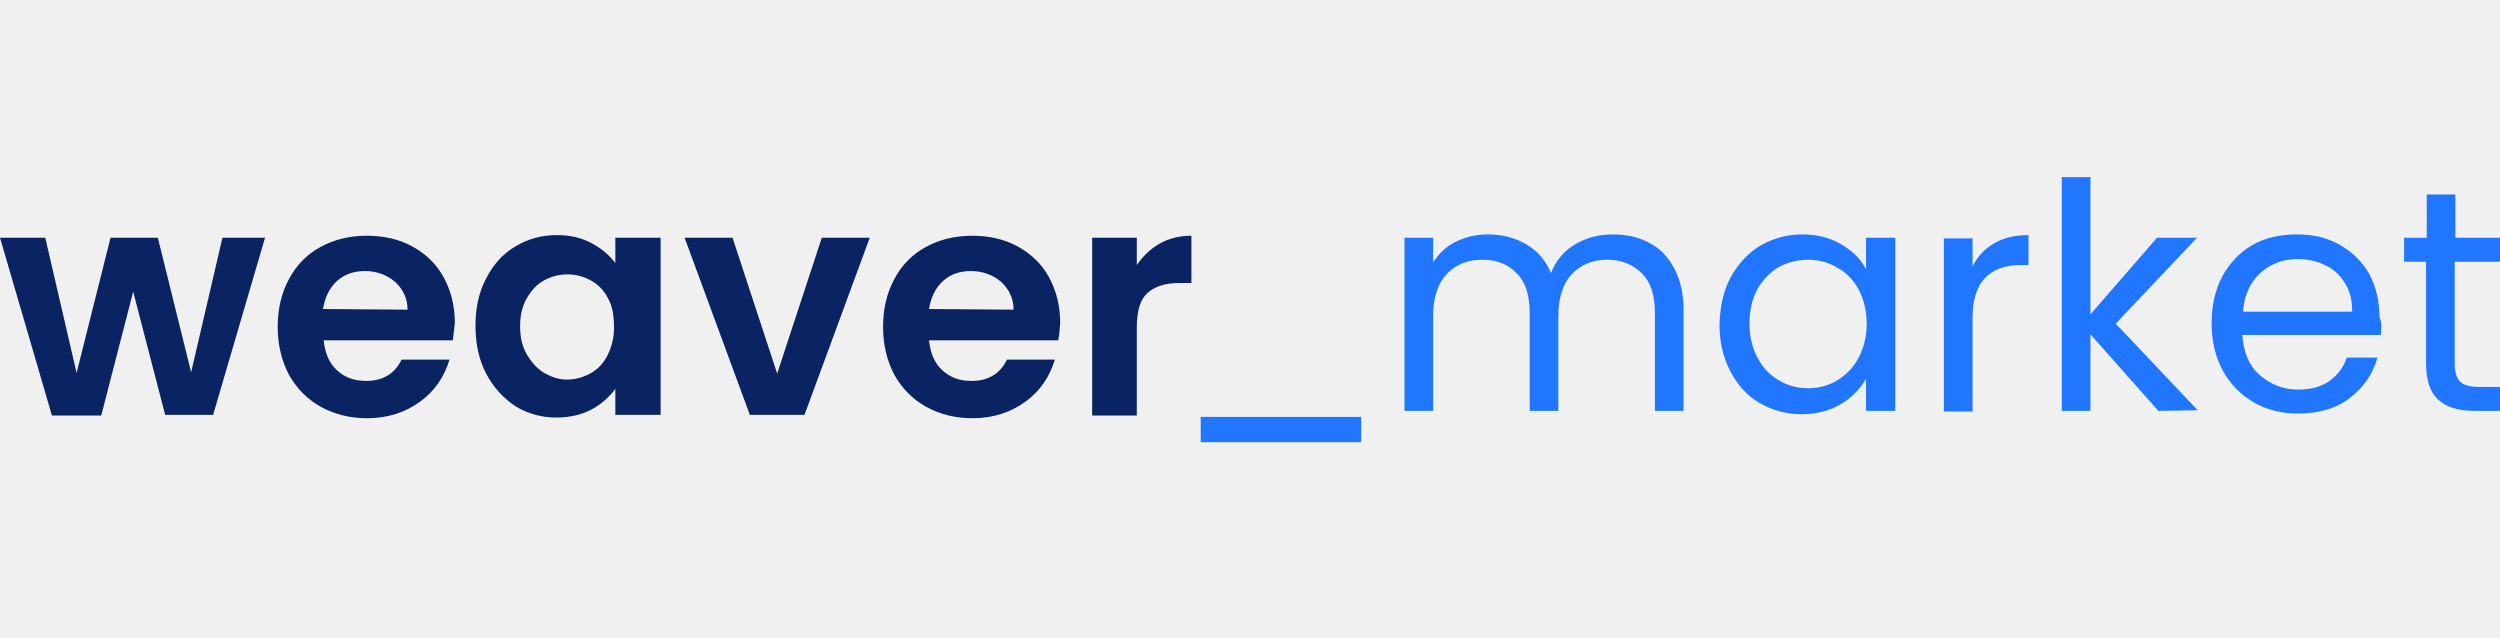
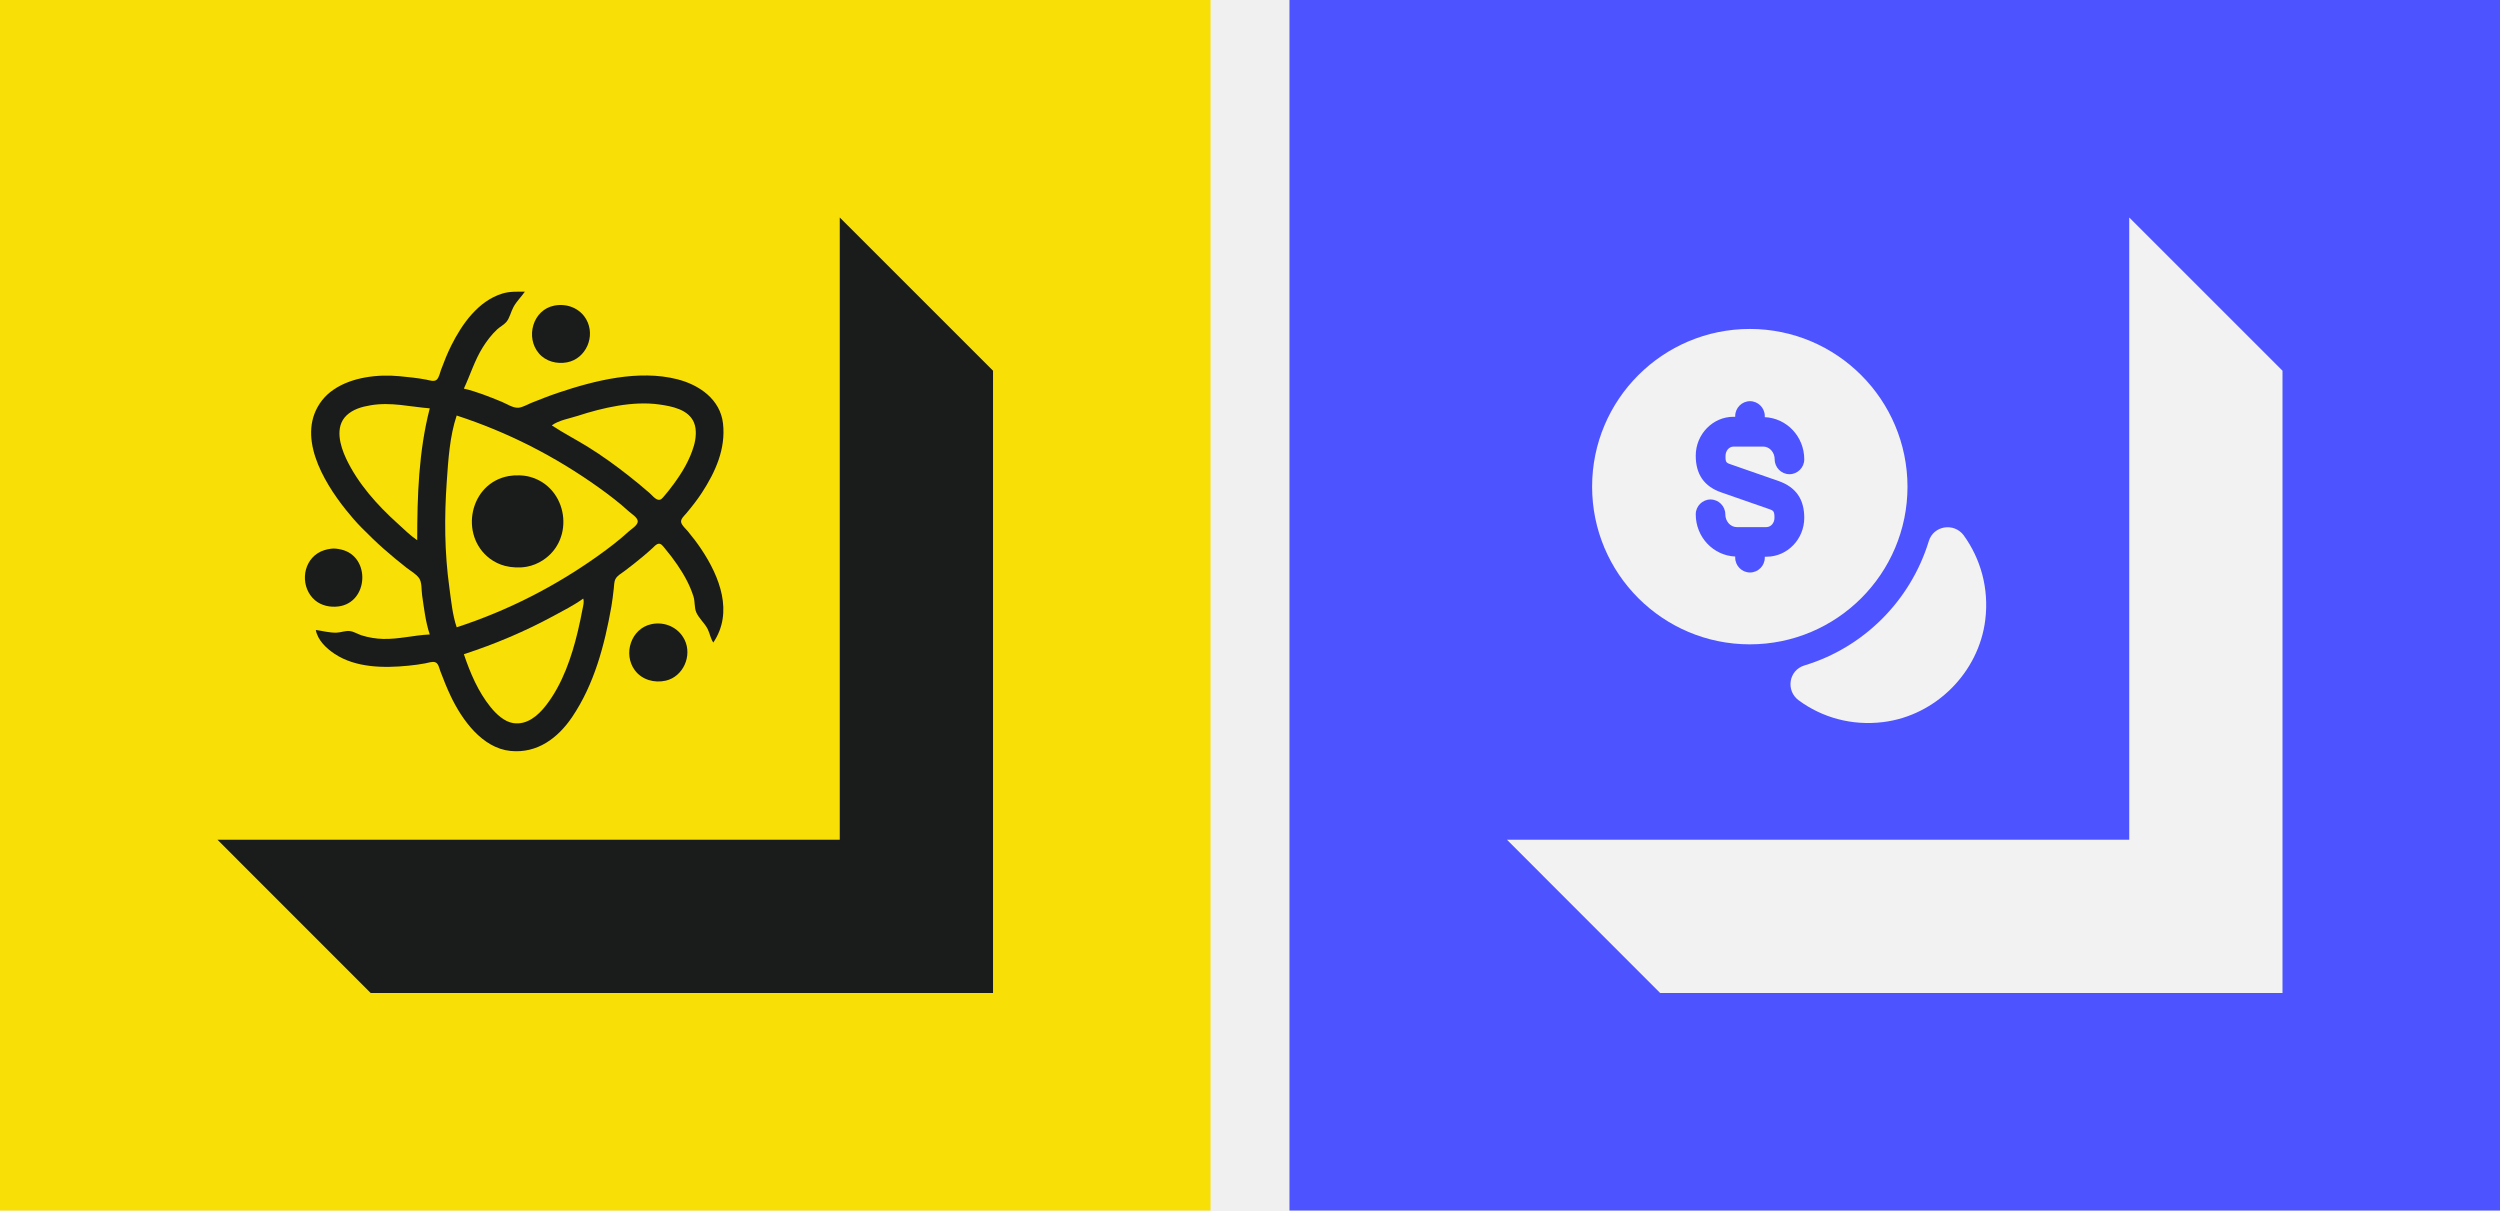
- <svg xmlns="http://www.w3.org/2000/svg" version="1.1" id="Layer_1" x="0px" y="0px" viewBox="0 0 375.4 95.8" style="enable-background:new 0 0 375.4 95.8;" xml:space="preserve">
-   <style type="text/css">
- 	.st0{fill:#0A2463;}
- 	.st1{fill:#2176FF;}
- </style>
-   <g>
-     <g>
-       <path class="st0" d="M39.8,35.7L32,62.3h-7.2L20,43.8l-4.8,18.6H7.8L0,35.7h6.8L11.5,56l5.1-20.3h7.1l5,20.2l4.7-20.2H39.8z" />
-       <path class="st0" d="M68,51.1H48.6c0.2,1.9,0.8,3.4,2,4.5c1.2,1.1,2.6,1.6,4.4,1.6c2.5,0,4.3-1.1,5.3-3.2h7.2    c-0.8,2.6-2.2,4.7-4.4,6.3c-2.2,1.6-4.8,2.5-8,2.5c-2.6,0-4.9-0.6-6.9-1.7c-2-1.1-3.6-2.7-4.8-4.8c-1.1-2.1-1.7-4.5-1.7-7.2    c0-2.8,0.6-5.2,1.7-7.2c1.1-2.1,2.7-3.7,4.7-4.8c2-1.1,4.3-1.7,7-1.7c2.5,0,4.8,0.5,6.8,1.6c2,1.1,3.6,2.6,4.7,4.6    s1.7,4.3,1.7,6.9C68.2,49.4,68.1,50.3,68,51.1z M61.2,46.5c0-1.7-0.7-3.1-1.9-4.2c-1.2-1-2.7-1.6-4.5-1.6c-1.7,0-3.1,0.5-4.2,1.5    c-1.1,1-1.8,2.4-2.1,4.2L61.2,46.5L61.2,46.5z" />
-       <path class="st0" d="M73,41.8c1.1-2.1,2.5-3.7,4.4-4.8c1.8-1.1,3.9-1.7,6.2-1.7c2,0,3.7,0.4,5.2,1.2s2.7,1.8,3.6,3v-3.8h6.8v26.6    h-6.8v-3.9c-0.9,1.2-2.1,2.3-3.6,3.1s-3.3,1.2-5.3,1.2c-2.2,0-4.3-0.6-6.1-1.7c-1.8-1.2-3.3-2.8-4.4-4.9c-1.1-2.1-1.6-4.5-1.6-7.2    C71.4,46.2,71.9,43.9,73,41.8z M91.3,44.8c-0.6-1.2-1.5-2.1-2.6-2.7c-1.1-0.6-2.3-0.9-3.5-0.9s-2.4,0.3-3.5,0.9s-1.9,1.5-2.6,2.7    s-1,2.6-1,4.2c0,1.6,0.3,3,1,4.2s1.5,2.1,2.6,2.8c1.1,0.6,2.2,1,3.4,1c1.2,0,2.4-0.3,3.5-0.9c1.1-0.6,2-1.5,2.6-2.7s1-2.6,1-4.2    S92,46,91.3,44.8z" />
-       <path class="st0" d="M116.7,56.1l6.7-20.4h7.2l-9.8,26.6h-8.2l-9.8-26.6h7.2L116.7,56.1z" />
-       <path class="st0" d="M158.9,51.1h-19.4c0.2,1.9,0.8,3.4,2,4.5c1.2,1.1,2.6,1.6,4.4,1.6c2.5,0,4.3-1.1,5.3-3.2h7.2    c-0.8,2.6-2.2,4.7-4.4,6.3c-2.2,1.6-4.8,2.5-8,2.5c-2.6,0-4.9-0.6-6.9-1.7c-2-1.1-3.6-2.7-4.8-4.8c-1.1-2.1-1.7-4.5-1.7-7.2    c0-2.8,0.6-5.2,1.7-7.2c1.1-2.1,2.7-3.7,4.7-4.8c2-1.1,4.3-1.7,7-1.7c2.5,0,4.8,0.5,6.8,1.6c2,1.1,3.6,2.6,4.7,4.6    c1.1,2,1.7,4.3,1.7,6.9C159.1,49.4,159.1,50.3,158.9,51.1z M152.2,46.5c0-1.7-0.7-3.1-1.9-4.2c-1.2-1-2.7-1.6-4.5-1.6    c-1.7,0-3.1,0.5-4.2,1.5c-1.1,1-1.8,2.4-2.1,4.2L152.2,46.5L152.2,46.5z" />
-       <path class="st0" d="M174.1,36.6c1.4-0.8,3-1.2,4.8-1.2v7.1h-1.8c-2.1,0-3.7,0.5-4.8,1.5s-1.6,2.7-1.6,5.2v13.2H164V35.7h6.7v4.1    C171.6,38.5,172.7,37.4,174.1,36.6z" />
-     </g>
-     <path class="st1" d="M204.4,62.6v3.8h-24.1v-3.8H204.4z" />
-     <g>
-       <path class="st1" d="M247.7,36.5c1.6,0.8,2.8,2.1,3.7,3.8c0.9,1.7,1.4,3.7,1.4,6.1v15.3h-4.3V47c0-2.6-0.6-4.6-1.9-5.9    s-3-2.1-5.2-2.1s-4,0.7-5.4,2.2c-1.3,1.4-2,3.5-2,6.2v14.3h-4.3V47c0-2.6-0.6-4.6-1.9-5.9c-1.3-1.4-3-2.1-5.2-2.1s-4,0.7-5.4,2.2    c-1.3,1.4-2,3.5-2,6.2v14.3h-4.3v-26h4.3v3.7c0.9-1.4,2-2.4,3.4-3.1s3-1.1,4.8-1.1c2.2,0,4.1,0.5,5.8,1.5s2.9,2.4,3.7,4.3    c0.7-1.8,1.9-3.3,3.6-4.3c1.7-1,3.5-1.5,5.6-1.5C244.3,35.2,246.1,35.6,247.7,36.5z" />
-       <path class="st1" d="M259.9,41.6c1.1-2,2.6-3.6,4.4-4.7c1.9-1.1,4-1.7,6.3-1.7s4.2,0.5,5.9,1.5c1.7,1,2.9,2.2,3.7,3.7v-4.7h4.4v26    h-4.4v-4.8c-0.9,1.5-2.1,2.8-3.8,3.8c-1.7,1-3.7,1.5-5.9,1.5c-2.3,0-4.4-0.6-6.3-1.7c-1.9-1.1-3.3-2.7-4.4-4.8    c-1.1-2.1-1.6-4.4-1.6-7C258.3,45.9,258.8,43.6,259.9,41.6z M279.1,43.5c-0.8-1.5-1.9-2.6-3.2-3.3c-1.3-0.8-2.8-1.2-4.4-1.2    s-3.1,0.4-4.4,1.1c-1.3,0.8-2.4,1.9-3.2,3.3c-0.8,1.5-1.2,3.2-1.2,5.1c0,2,0.4,3.7,1.2,5.2c0.8,1.5,1.8,2.6,3.2,3.4    c1.3,0.8,2.8,1.2,4.4,1.2s3.1-0.4,4.4-1.2c1.3-0.8,2.4-1.9,3.2-3.4c0.8-1.5,1.2-3.2,1.2-5.1C280.3,46.7,279.9,45,279.1,43.5z" />
-       <path class="st1" d="M299.5,36.5c1.4-0.8,3.1-1.2,5.1-1.2v4.5h-1.1c-4.8,0-7.3,2.6-7.3,7.9v14.1h-4.3v-26h4.3V40    C297,38.4,298.1,37.3,299.5,36.5z" />
-       <path class="st1" d="M324.1,61.7l-10.2-11.5v11.5h-4.3V26.6h4.3v20.6l10-11.5h6l-12.2,12.9l12.3,13L324.1,61.7L324.1,61.7z" />
-       <path class="st1" d="M357.5,50.3h-20.8c0.2,2.6,1,4.6,2.6,6c1.6,1.4,3.5,2.2,5.8,2.2c1.9,0,3.4-0.4,4.7-1.3c1.2-0.9,2.1-2,2.6-3.5    h4.6c-0.7,2.5-2.1,4.5-4.2,6.1s-4.7,2.3-7.8,2.3c-2.5,0-4.7-0.6-6.6-1.7c-1.9-1.1-3.5-2.7-4.6-4.7s-1.7-4.4-1.7-7.1s0.5-5,1.6-7.1    c1.1-2,2.6-3.6,4.5-4.7c1.9-1.1,4.2-1.6,6.7-1.6s4.6,0.5,6.5,1.6c1.9,1.1,3.4,2.6,4.4,4.4c1,1.9,1.5,4,1.5,6.4    C357.7,48.5,357.6,49.4,357.5,50.3z M352.1,42.5c-0.7-1.2-1.7-2.1-3-2.7c-1.2-0.6-2.6-0.9-4.1-0.9c-2.2,0-4,0.7-5.6,2.1    c-1.5,1.4-2.4,3.3-2.6,5.8h16.4C353.2,45.1,352.9,43.7,352.1,42.5z" />
-       <path class="st1" d="M368.6,39.3v15.3c0,1.3,0.3,2.2,0.8,2.7s1.5,0.8,2.8,0.8h3.2v3.6h-3.9c-2.4,0-4.2-0.6-5.4-1.7    c-1.2-1.1-1.8-2.9-1.8-5.5V39.3H361v-3.6h3.4v-6.5h4.3v6.5h6.8v3.6C375.5,39.3,368.6,39.3,368.6,39.3z" />
-     </g>
+ <svg xmlns="http://www.w3.org/2000/svg" width="95" height="46" viewBox="0 0 95 46" fill="none">
+   <rect x="49" width="46" height="46" fill="#4D54FF" />
+   <path d="M80.911 8.265H57.265V31.911H80.911V8.265Z" fill="#4D54FF" />
+   <path d="M80.911 8.265V31.911H57.265L63.087 37.735H86.735V14.087L80.911 8.265Z" fill="#F2F2F2" />
+   <rect width="46" height="46" fill="#F8DF05" />
+   <path d="M31.911 8.265H8.265V31.911H31.911V8.265Z" fill="#F8DF05" />
+   <path d="M31.911 8.265V31.911H8.265L14.087 37.735H37.735V14.087L31.911 8.265Z" fill="#1A1C1C" />
+   <g clip-path="url(#clip0_9_15)">
+     <path d="M16.331 24.11C15.734 24.135 15.163 24.294 14.558 24.279C14.287 24.273 13.998 24.225 13.74 24.143C13.592 24.096 13.45 24 13.296 23.981C13.126 23.959 12.956 24.037 12.785 24.041C12.512 24.048 12.268 23.975 12.001 23.939C12.07 24.327 12.402 24.639 12.717 24.848C13.518 25.379 14.592 25.389 15.513 25.297C15.73 25.276 15.946 25.248 16.16 25.207C16.27 25.186 16.421 25.132 16.531 25.163C16.662 25.2 16.692 25.398 16.734 25.508C16.856 25.831 16.983 26.15 17.132 26.462C17.559 27.357 18.327 28.429 19.4 28.536C20.409 28.637 21.197 28.053 21.741 27.247C22.583 26 22.972 24.518 23.232 23.052C23.271 22.828 23.297 22.597 23.323 22.371C23.336 22.256 23.334 22.102 23.39 21.999C23.459 21.871 23.617 21.786 23.73 21.701C23.962 21.527 24.19 21.348 24.412 21.162C24.539 21.056 24.666 20.948 24.787 20.835C24.852 20.775 24.931 20.677 25.024 20.663C25.128 20.647 25.204 20.768 25.262 20.836C25.427 21.033 25.585 21.237 25.73 21.45C25.993 21.835 26.216 22.23 26.355 22.677C26.412 22.863 26.382 23.082 26.453 23.257C26.548 23.491 26.776 23.673 26.892 23.905C26.974 24.069 27 24.268 27.106 24.416C27.879 23.269 27.349 21.918 26.65 20.87C26.493 20.634 26.318 20.407 26.137 20.188C26.058 20.093 25.912 19.971 25.884 19.847C25.855 19.722 26.008 19.593 26.08 19.506C26.29 19.255 26.494 18.997 26.673 18.722C27.187 17.933 27.582 17.055 27.475 16.097C27.372 15.175 26.574 14.626 25.742 14.413C24.274 14.038 22.605 14.455 21.207 14.926C20.861 15.043 20.523 15.177 20.184 15.312C20.035 15.372 19.867 15.476 19.707 15.493C19.498 15.514 19.247 15.341 19.059 15.265C18.598 15.077 18.113 14.879 17.627 14.767C17.873 14.241 18.034 13.697 18.345 13.198C18.496 12.956 18.679 12.716 18.888 12.52C18.998 12.417 19.148 12.345 19.244 12.231C19.368 12.083 19.418 11.836 19.513 11.664C19.631 11.449 19.806 11.283 19.945 11.084C19.657 11.084 19.372 11.069 19.093 11.154C18.174 11.434 17.558 12.31 17.148 13.13C16.999 13.428 16.876 13.739 16.76 14.051C16.718 14.163 16.684 14.359 16.586 14.436C16.488 14.514 16.304 14.447 16.195 14.426C15.857 14.361 15.514 14.328 15.172 14.295C14.354 14.217 13.373 14.331 12.683 14.802C12.512 14.918 12.367 15.047 12.24 15.21C11.22 16.516 12.284 18.298 13.141 19.37C13.329 19.605 13.528 19.838 13.74 20.052C14.017 20.332 14.296 20.605 14.592 20.865C14.87 21.109 15.153 21.345 15.444 21.572C15.598 21.692 15.814 21.81 15.927 21.972C16.038 22.132 16.011 22.42 16.039 22.609C16.112 23.104 16.17 23.634 16.331 24.11Z" fill="#1A1C1C" />
+     <path d="M21.07 11.612C20.245 11.767 19.955 12.821 20.48 13.431C20.742 13.736 21.163 13.842 21.548 13.769C22.27 13.632 22.638 12.777 22.28 12.141C22.037 11.71 21.546 11.522 21.07 11.612Z" fill="#1A1C1C" />
+     <path d="M15.854 20.529C15.854 18.855 15.909 17.149 16.331 15.517C15.564 15.456 14.857 15.269 14.081 15.401C13.748 15.457 13.409 15.551 13.161 15.793C12.717 16.226 12.922 16.937 13.152 17.426C13.6 18.375 14.331 19.19 15.104 19.887C15.347 20.107 15.582 20.344 15.854 20.529ZM20.968 16.165C21.419 16.462 21.907 16.712 22.366 16.998C22.886 17.321 23.384 17.684 23.866 18.06C24.146 18.278 24.416 18.504 24.685 18.737C24.777 18.817 24.896 18.975 25.024 18.993C25.116 19.006 25.18 18.919 25.233 18.858C25.366 18.706 25.49 18.544 25.609 18.381C25.931 17.944 26.21 17.472 26.365 16.949C26.445 16.681 26.482 16.328 26.373 16.062C26.167 15.558 25.536 15.439 25.06 15.371C24.054 15.228 22.911 15.491 21.957 15.801C21.646 15.902 21.232 15.968 20.968 16.165ZM17.354 15.79C17.088 16.575 17.033 17.491 16.976 18.313C16.882 19.654 16.891 21.002 17.077 22.337C17.145 22.831 17.193 23.363 17.354 23.837C19.287 23.208 21.086 22.289 22.741 21.109C23.141 20.824 23.538 20.52 23.901 20.188C23.997 20.1 24.235 19.961 24.235 19.813C24.235 19.666 23.997 19.526 23.901 19.438C23.538 19.107 23.141 18.803 22.741 18.518C21.086 17.337 19.287 16.419 17.354 15.79Z" fill="#F8DF05" />
+     <path d="M19.332 18.09C17.844 18.353 17.439 20.339 18.616 21.228C18.786 21.356 18.989 21.452 19.195 21.505C19.447 21.57 19.756 21.583 20.014 21.536C20.232 21.497 20.442 21.41 20.627 21.29C21.868 20.487 21.574 18.524 20.15 18.123C19.901 18.053 19.587 18.045 19.332 18.09ZM12.58 20.851C12.396 20.875 12.226 20.924 12.069 21.025C11.462 21.418 11.426 22.342 11.967 22.807C12.208 23.014 12.542 23.084 12.853 23.046C14.015 22.905 14.094 21.13 12.955 20.88C12.832 20.853 12.707 20.834 12.58 20.851Z" fill="#1A1C1C" />
+     <path d="M22.162 22.746C21.811 23 21.416 23.198 21.036 23.404C19.945 23.995 18.807 24.476 17.627 24.86C17.867 25.571 18.167 26.283 18.643 26.871C18.85 27.127 19.16 27.426 19.502 27.478C20.029 27.558 20.448 27.191 20.749 26.803C21.375 25.998 21.728 24.956 21.961 23.973C22.026 23.701 22.082 23.429 22.134 23.155C22.16 23.023 22.207 22.873 22.162 22.746Z" fill="#F8DF05" />
+     <path d="M24.753 23.718C23.979 23.883 23.664 24.854 24.126 25.473C24.396 25.835 24.869 25.963 25.299 25.865C25.962 25.713 26.312 24.918 26.015 24.314C25.783 23.843 25.264 23.609 24.753 23.718Z" fill="#1A1C1C" />
  </g>
+   <path d="M75.44 23.561C75.192 25.556 73.557 27.192 71.562 27.439C70.355 27.589 69.23 27.259 68.352 26.614C67.85 26.246 67.97 25.466 68.57 25.286C70.827 24.604 72.605 22.819 73.295 20.561C73.475 19.969 74.255 19.849 74.622 20.344C75.26 21.229 75.59 22.354 75.44 23.561Z" fill="#F2F2F2" />
+   <path d="M66.493 12.5C63.185 12.5 60.5 15.185 60.5 18.492C60.5 21.8 63.185 24.485 66.493 24.485C69.8 24.485 72.485 21.8 72.485 18.492C72.478 15.185 69.8 12.5 66.493 12.5ZM65.787 17.652L67.595 18.282C68.248 18.515 68.562 18.973 68.562 19.677C68.562 20.488 67.918 21.155 67.13 21.155H67.062V21.192C67.062 21.5 66.808 21.755 66.5 21.755C66.192 21.755 65.938 21.5 65.938 21.192V21.148C65.105 21.11 64.438 20.413 64.438 19.543C64.438 19.235 64.692 18.98 65 18.98C65.308 18.98 65.562 19.235 65.562 19.543C65.562 19.812 65.757 20.03 65.998 20.03H67.123C67.295 20.03 67.43 19.872 67.43 19.677C67.43 19.415 67.385 19.4 67.213 19.34L65.405 18.71C64.76 18.485 64.438 18.027 64.438 17.315C64.438 16.505 65.082 15.838 65.87 15.838H65.938V15.807C65.938 15.5 66.192 15.245 66.5 15.245C66.808 15.245 67.062 15.5 67.062 15.807V15.852C67.895 15.89 68.562 16.587 68.562 17.457C68.562 17.765 68.308 18.02 68 18.02C67.692 18.02 67.438 17.765 67.438 17.457C67.438 17.188 67.243 16.97 67.002 16.97H65.877C65.705 16.97 65.57 17.128 65.57 17.323C65.562 17.578 65.608 17.593 65.787 17.652Z" fill="#F2F2F2" />
+   <defs>
+     <clipPath id="clip0_9_15">
+       <rect width="17.458" height="17.458" fill="white" transform="translate(10.8072 11.0843)" />
+     </clipPath>
+   </defs>
</svg>
